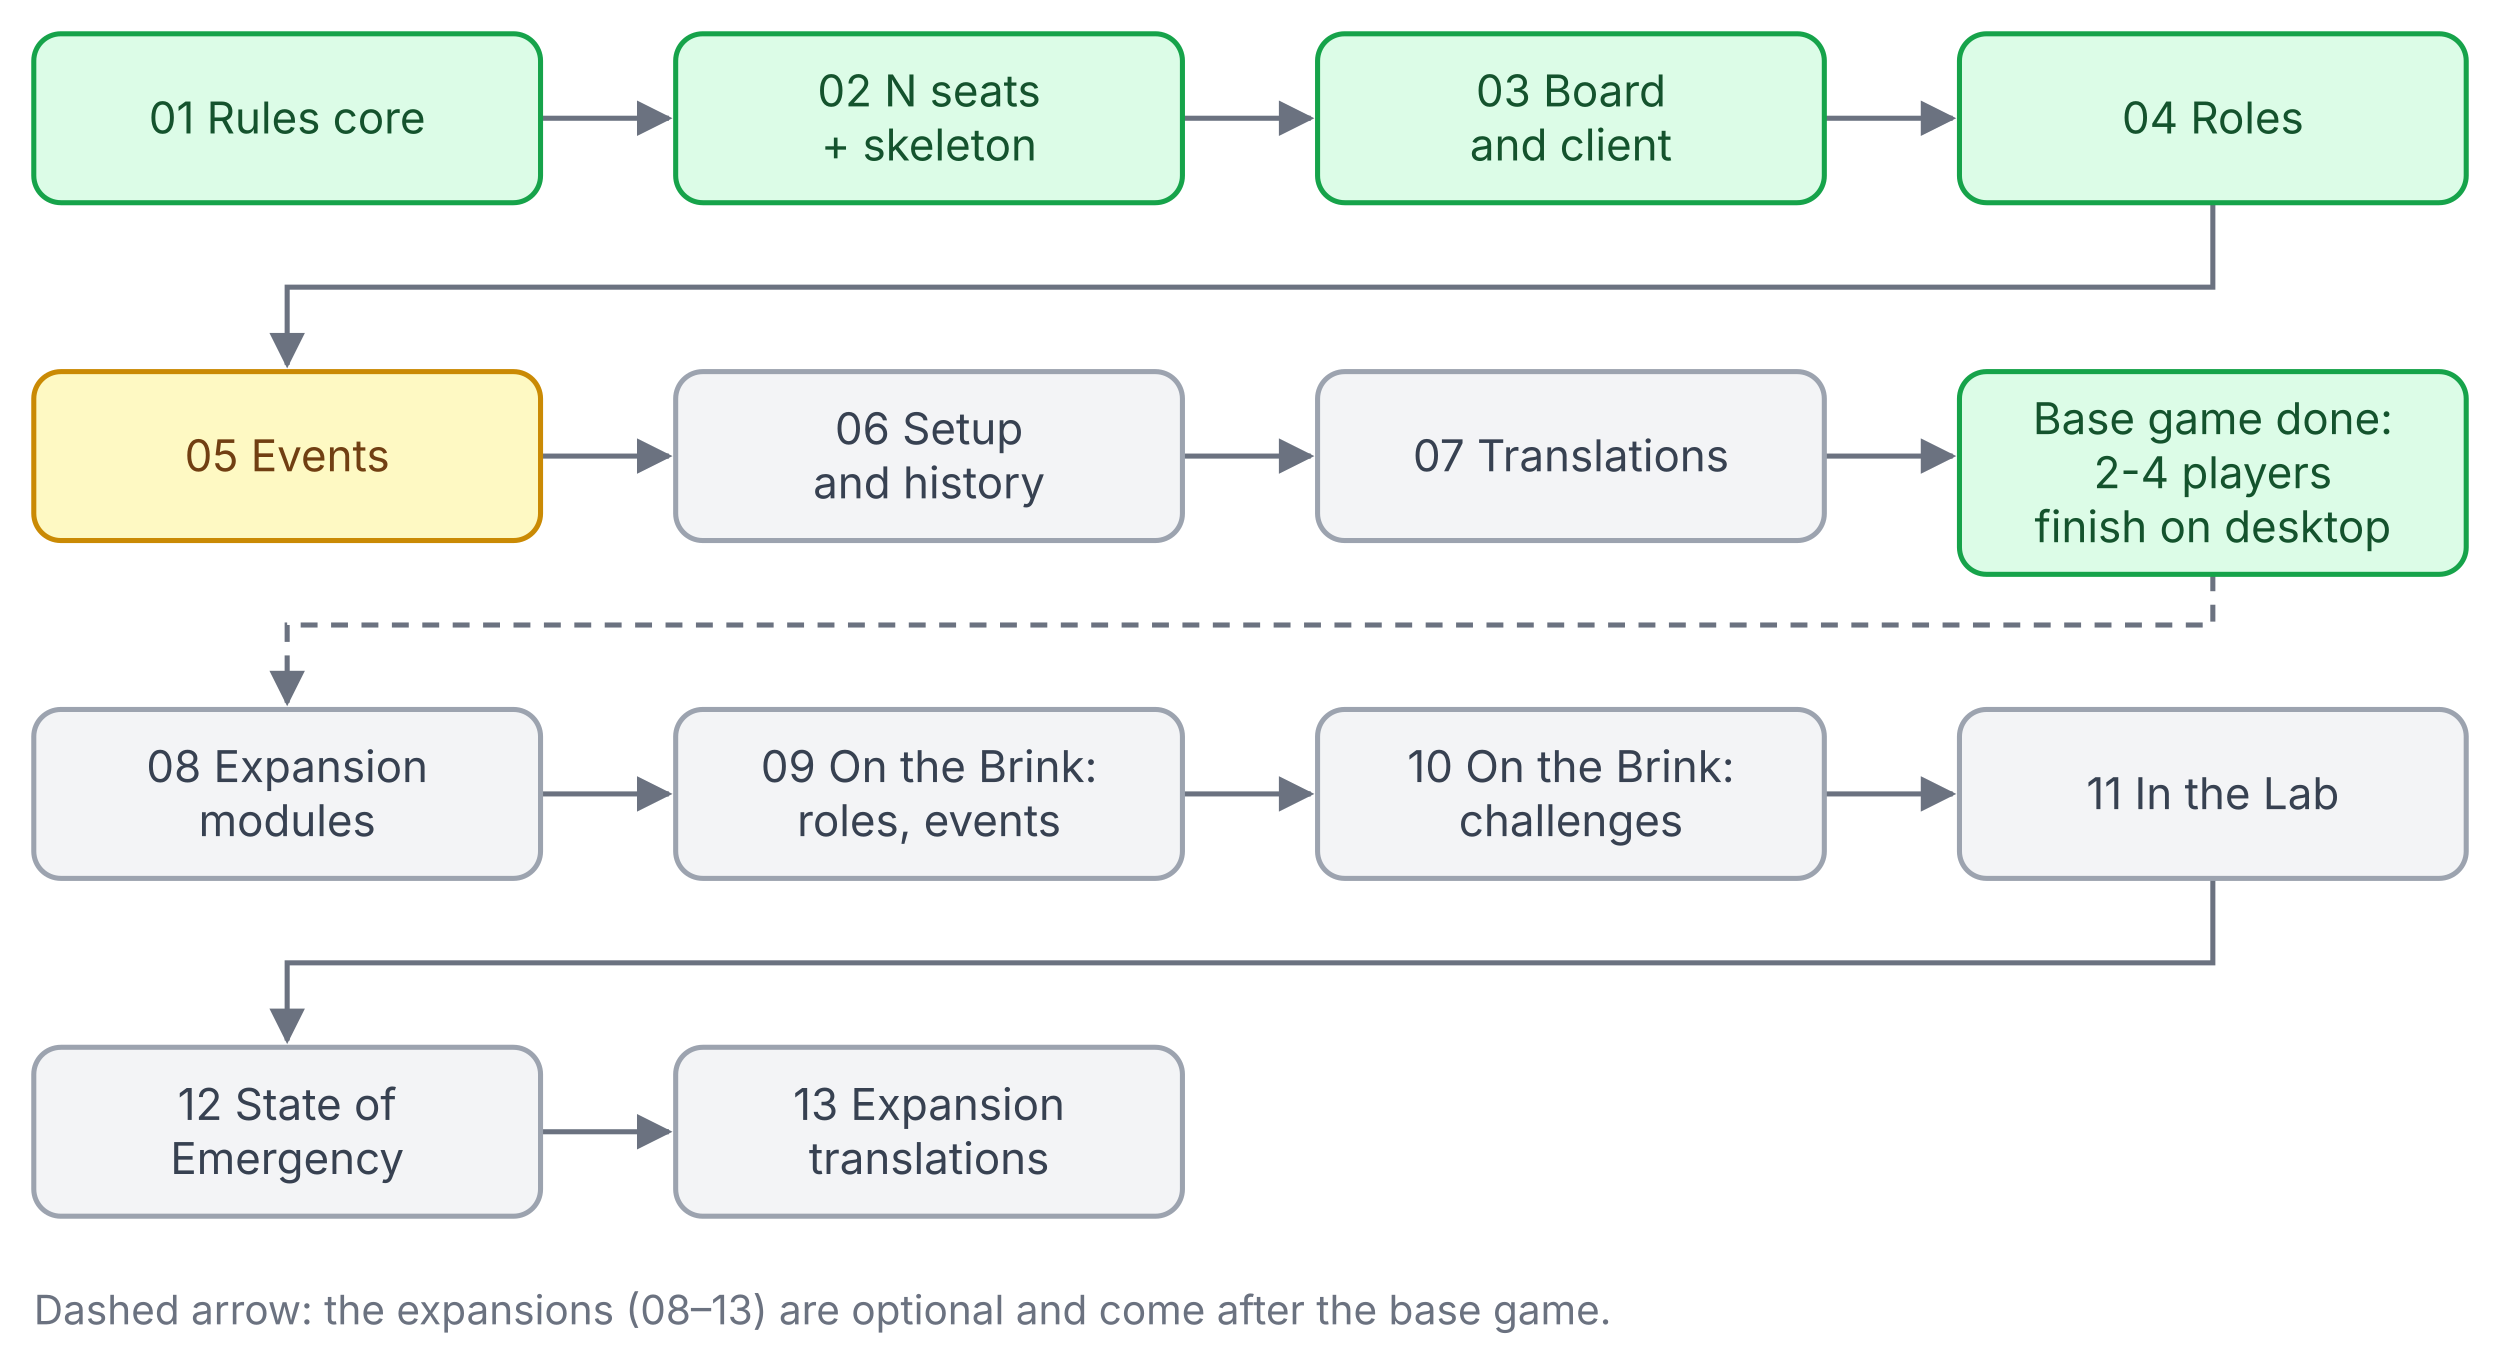
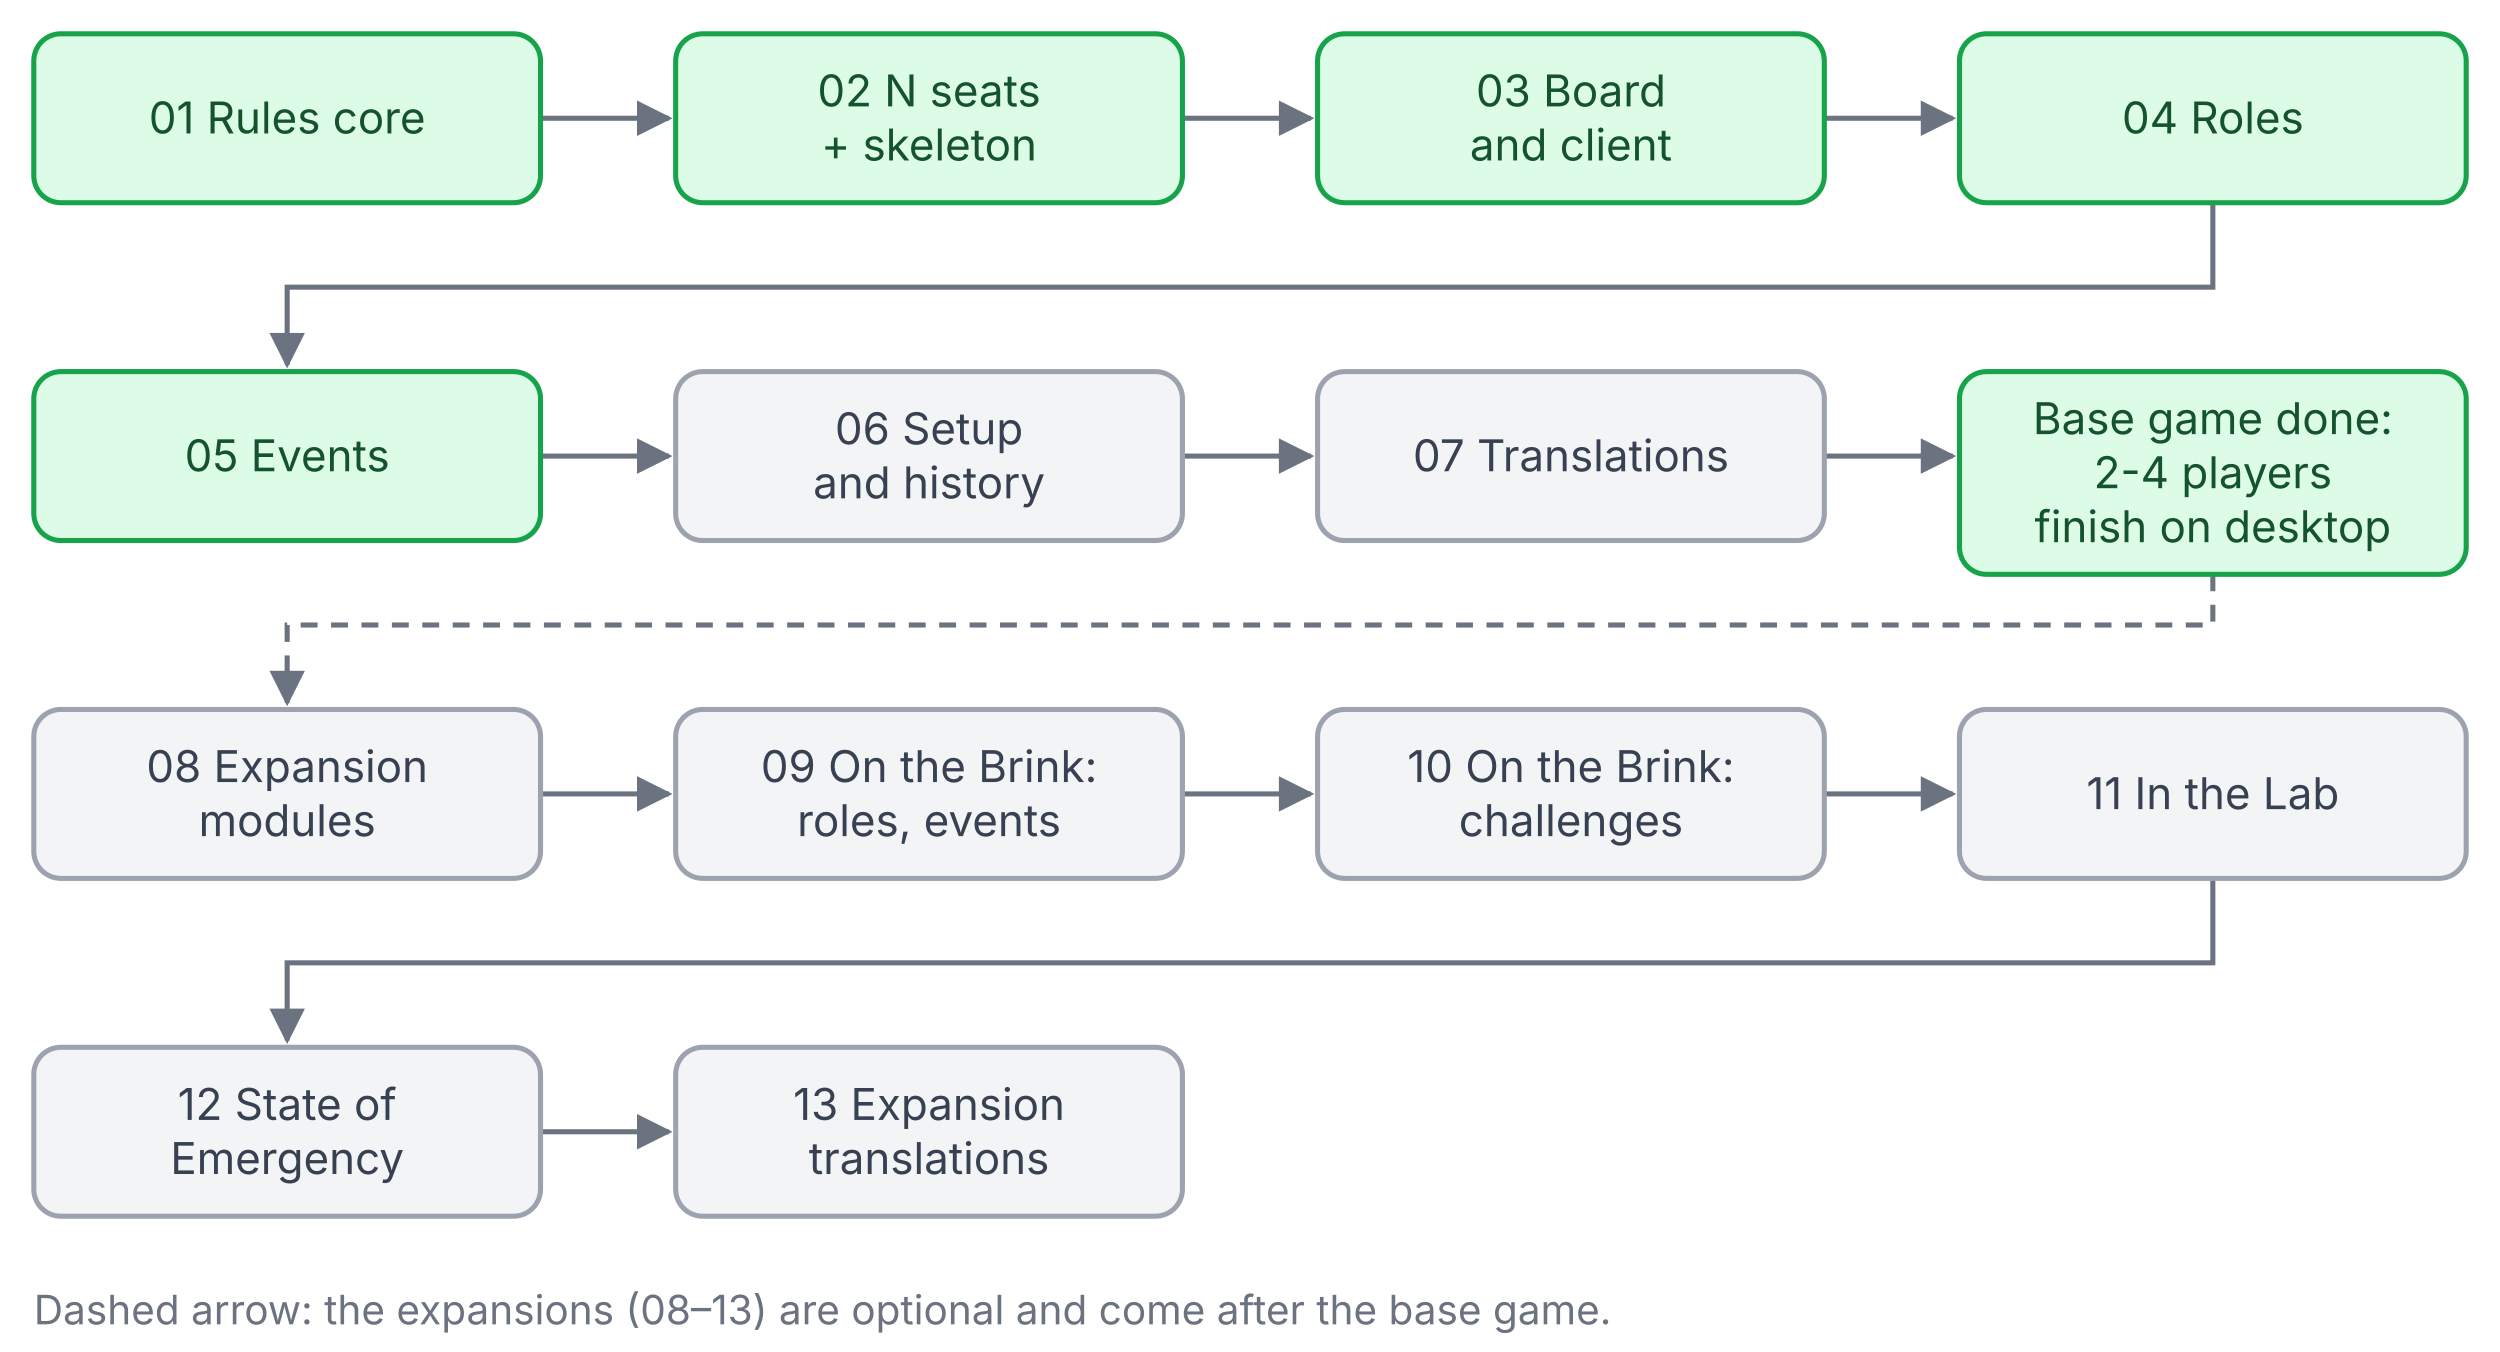
<svg xmlns="http://www.w3.org/2000/svg" viewBox="0 0 740 400" width="740" height="400" font-family="system-ui,-apple-system,Segoe UI,sans-serif" font-size="13" role="img" aria-label="Pandemic phases 01 to 07 make the base game; 08 to 13 are the optional expansions">
  <defs>
    <marker id="a" viewBox="0 0 10 10" refX="9" refY="5" markerWidth="7" markerHeight="7" orient="auto">
      <path d="M0 0L10 5L0 10z" fill="#6b7280" />
    </marker>
  </defs>
  <path d="M160 35H198" fill="none" stroke="#6b7280" stroke-width="1.5" marker-end="url(#a)" />
  <path d="M350 35H388" fill="none" stroke="#6b7280" stroke-width="1.5" marker-end="url(#a)" />
  <path d="M540 35H578" fill="none" stroke="#6b7280" stroke-width="1.5" marker-end="url(#a)" />
  <path d="M160 135H198" fill="none" stroke="#6b7280" stroke-width="1.5" marker-end="url(#a)" />
  <path d="M350 135H388" fill="none" stroke="#6b7280" stroke-width="1.5" marker-end="url(#a)" />
  <path d="M540 135H578" fill="none" stroke="#6b7280" stroke-width="1.5" marker-end="url(#a)" />
  <path d="M160 235H198" fill="none" stroke="#6b7280" stroke-width="1.5" marker-end="url(#a)" />
  <path d="M350 235H388" fill="none" stroke="#6b7280" stroke-width="1.5" marker-end="url(#a)" />
  <path d="M540 235H578" fill="none" stroke="#6b7280" stroke-width="1.5" marker-end="url(#a)" />
  <path d="M160 335H198" fill="none" stroke="#6b7280" stroke-width="1.5" marker-end="url(#a)" />
  <path d="M655.0 60V85H85.0V108" fill="none" stroke="#6b7280" stroke-width="1.5" marker-end="url(#a)" />
  <path d="M655.0 170V185H85.0V208" fill="none" stroke="#6b7280" stroke-width="1.5" stroke-dasharray="5 4" marker-end="url(#a)" />
  <path d="M655.0 260V285H85.0V308" fill="none" stroke="#6b7280" stroke-width="1.5" marker-end="url(#a)" />
  <rect x="10" y="10" width="150" height="50" rx="8" fill="#dcfce7" stroke="#16a34a" stroke-width="1.5" />
  <text x="85.0" y="39.5" text-anchor="middle" fill="#14532d">01 Rules core</text>
  <rect x="200" y="10" width="150" height="50" rx="8" fill="#dcfce7" stroke="#16a34a" stroke-width="1.5" />
  <text x="275.0" y="31.5" text-anchor="middle" fill="#14532d">02 N seats</text>
  <text x="275.0" y="47.5" text-anchor="middle" fill="#14532d">+ skeleton</text>
  <rect x="390" y="10" width="150" height="50" rx="8" fill="#dcfce7" stroke="#16a34a" stroke-width="1.5" />
  <text x="465.0" y="31.5" text-anchor="middle" fill="#14532d">03 Board</text>
  <text x="465.0" y="47.5" text-anchor="middle" fill="#14532d">and client</text>
  <rect x="580" y="10" width="150" height="50" rx="8" fill="#dcfce7" stroke="#16a34a" stroke-width="1.5" />
  <text x="655.0" y="39.5" text-anchor="middle" fill="#14532d">04 Roles</text>
-   <rect x="10" y="110" width="150" height="50" rx="8" fill="#fef9c3" stroke="#ca8a04" stroke-width="1.5" />
-   <text x="85.0" y="139.5" text-anchor="middle" fill="#713f12">05 Events</text>
+   <rect x="10" y="110" width="150" height="50" rx="8" fill="#dcfce7" stroke="#16a34a" stroke-width="1.5" />
+   <text x="85.0" y="139.5" text-anchor="middle" fill="#14532d">05 Events</text>
  <rect x="200" y="110" width="150" height="50" rx="8" fill="#f3f4f6" stroke="#9ca3af" stroke-width="1.5" />
  <text x="275.0" y="131.5" text-anchor="middle" fill="#374151">06 Setup</text>
  <text x="275.0" y="147.5" text-anchor="middle" fill="#374151">and history</text>
  <rect x="390" y="110" width="150" height="50" rx="8" fill="#f3f4f6" stroke="#9ca3af" stroke-width="1.5" />
  <text x="465.0" y="139.5" text-anchor="middle" fill="#374151">07 Translations</text>
  <rect x="580" y="110" width="150" height="60" rx="8" fill="#dcfce7" stroke="#16a34a" stroke-width="1.5" />
  <text x="655.0" y="128.5" text-anchor="middle" fill="#14532d">Base game done:</text>
  <text x="655.0" y="144.5" text-anchor="middle" fill="#14532d">2-4 players</text>
  <text x="655.0" y="160.5" text-anchor="middle" fill="#14532d">finish on desktop</text>
  <rect x="10" y="210" width="150" height="50" rx="8" fill="#f3f4f6" stroke="#9ca3af" stroke-width="1.5" />
  <text x="85.0" y="231.5" text-anchor="middle" fill="#374151">08 Expansion</text>
  <text x="85.0" y="247.5" text-anchor="middle" fill="#374151">modules</text>
  <rect x="200" y="210" width="150" height="50" rx="8" fill="#f3f4f6" stroke="#9ca3af" stroke-width="1.5" />
  <text x="275.0" y="231.5" text-anchor="middle" fill="#374151">09 On the Brink:</text>
  <text x="275.0" y="247.5" text-anchor="middle" fill="#374151">roles, events</text>
  <rect x="390" y="210" width="150" height="50" rx="8" fill="#f3f4f6" stroke="#9ca3af" stroke-width="1.5" />
  <text x="465.0" y="231.5" text-anchor="middle" fill="#374151">10 On the Brink:</text>
  <text x="465.0" y="247.5" text-anchor="middle" fill="#374151">challenges</text>
  <rect x="580" y="210" width="150" height="50" rx="8" fill="#f3f4f6" stroke="#9ca3af" stroke-width="1.5" />
  <text x="655.0" y="239.5" text-anchor="middle" fill="#374151">11 In the Lab</text>
  <rect x="10" y="310" width="150" height="50" rx="8" fill="#f3f4f6" stroke="#9ca3af" stroke-width="1.5" />
  <text x="85.0" y="331.5" text-anchor="middle" fill="#374151">12 State of</text>
  <text x="85.0" y="347.5" text-anchor="middle" fill="#374151">Emergency</text>
  <rect x="200" y="310" width="150" height="50" rx="8" fill="#f3f4f6" stroke="#9ca3af" stroke-width="1.5" />
  <text x="275.0" y="331.5" text-anchor="middle" fill="#374151">13 Expansion</text>
  <text x="275.0" y="347.5" text-anchor="middle" fill="#374151">translations</text>
  <text x="10" y="392" fill="#6b7280" font-size="12">Dashed arrow: the expansions (08–13) are optional and come after the base game.</text>
</svg>
